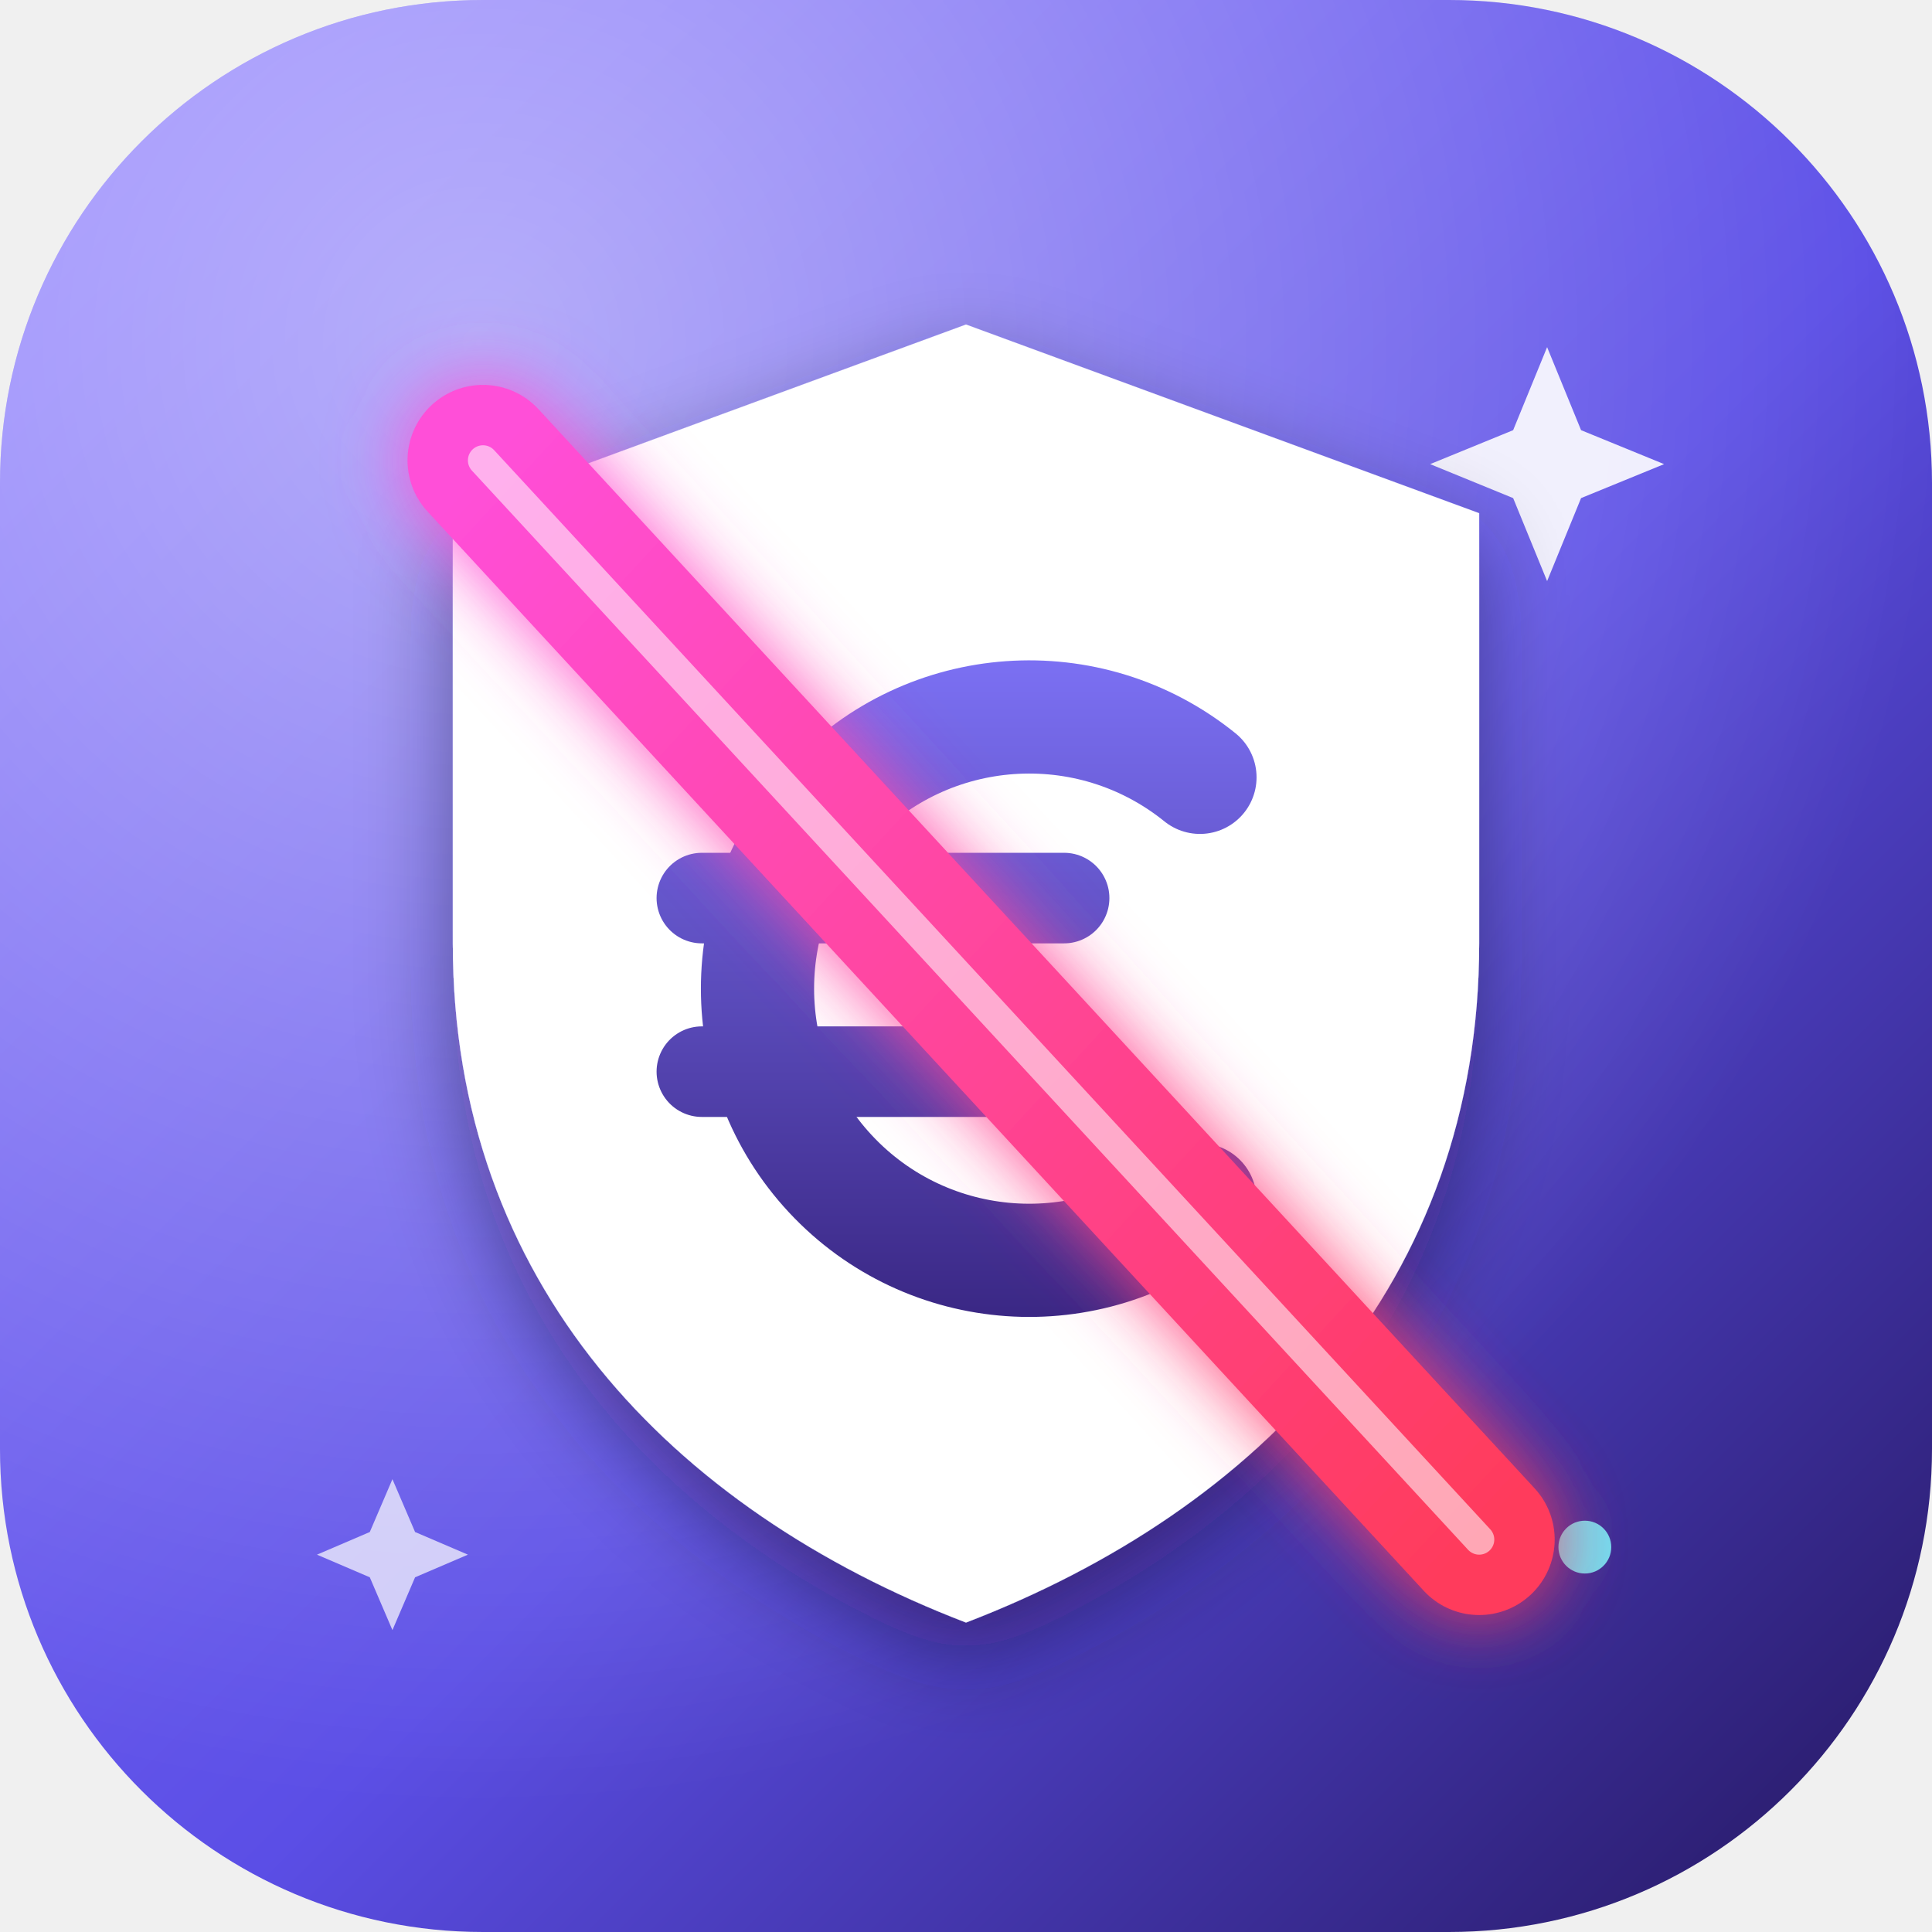
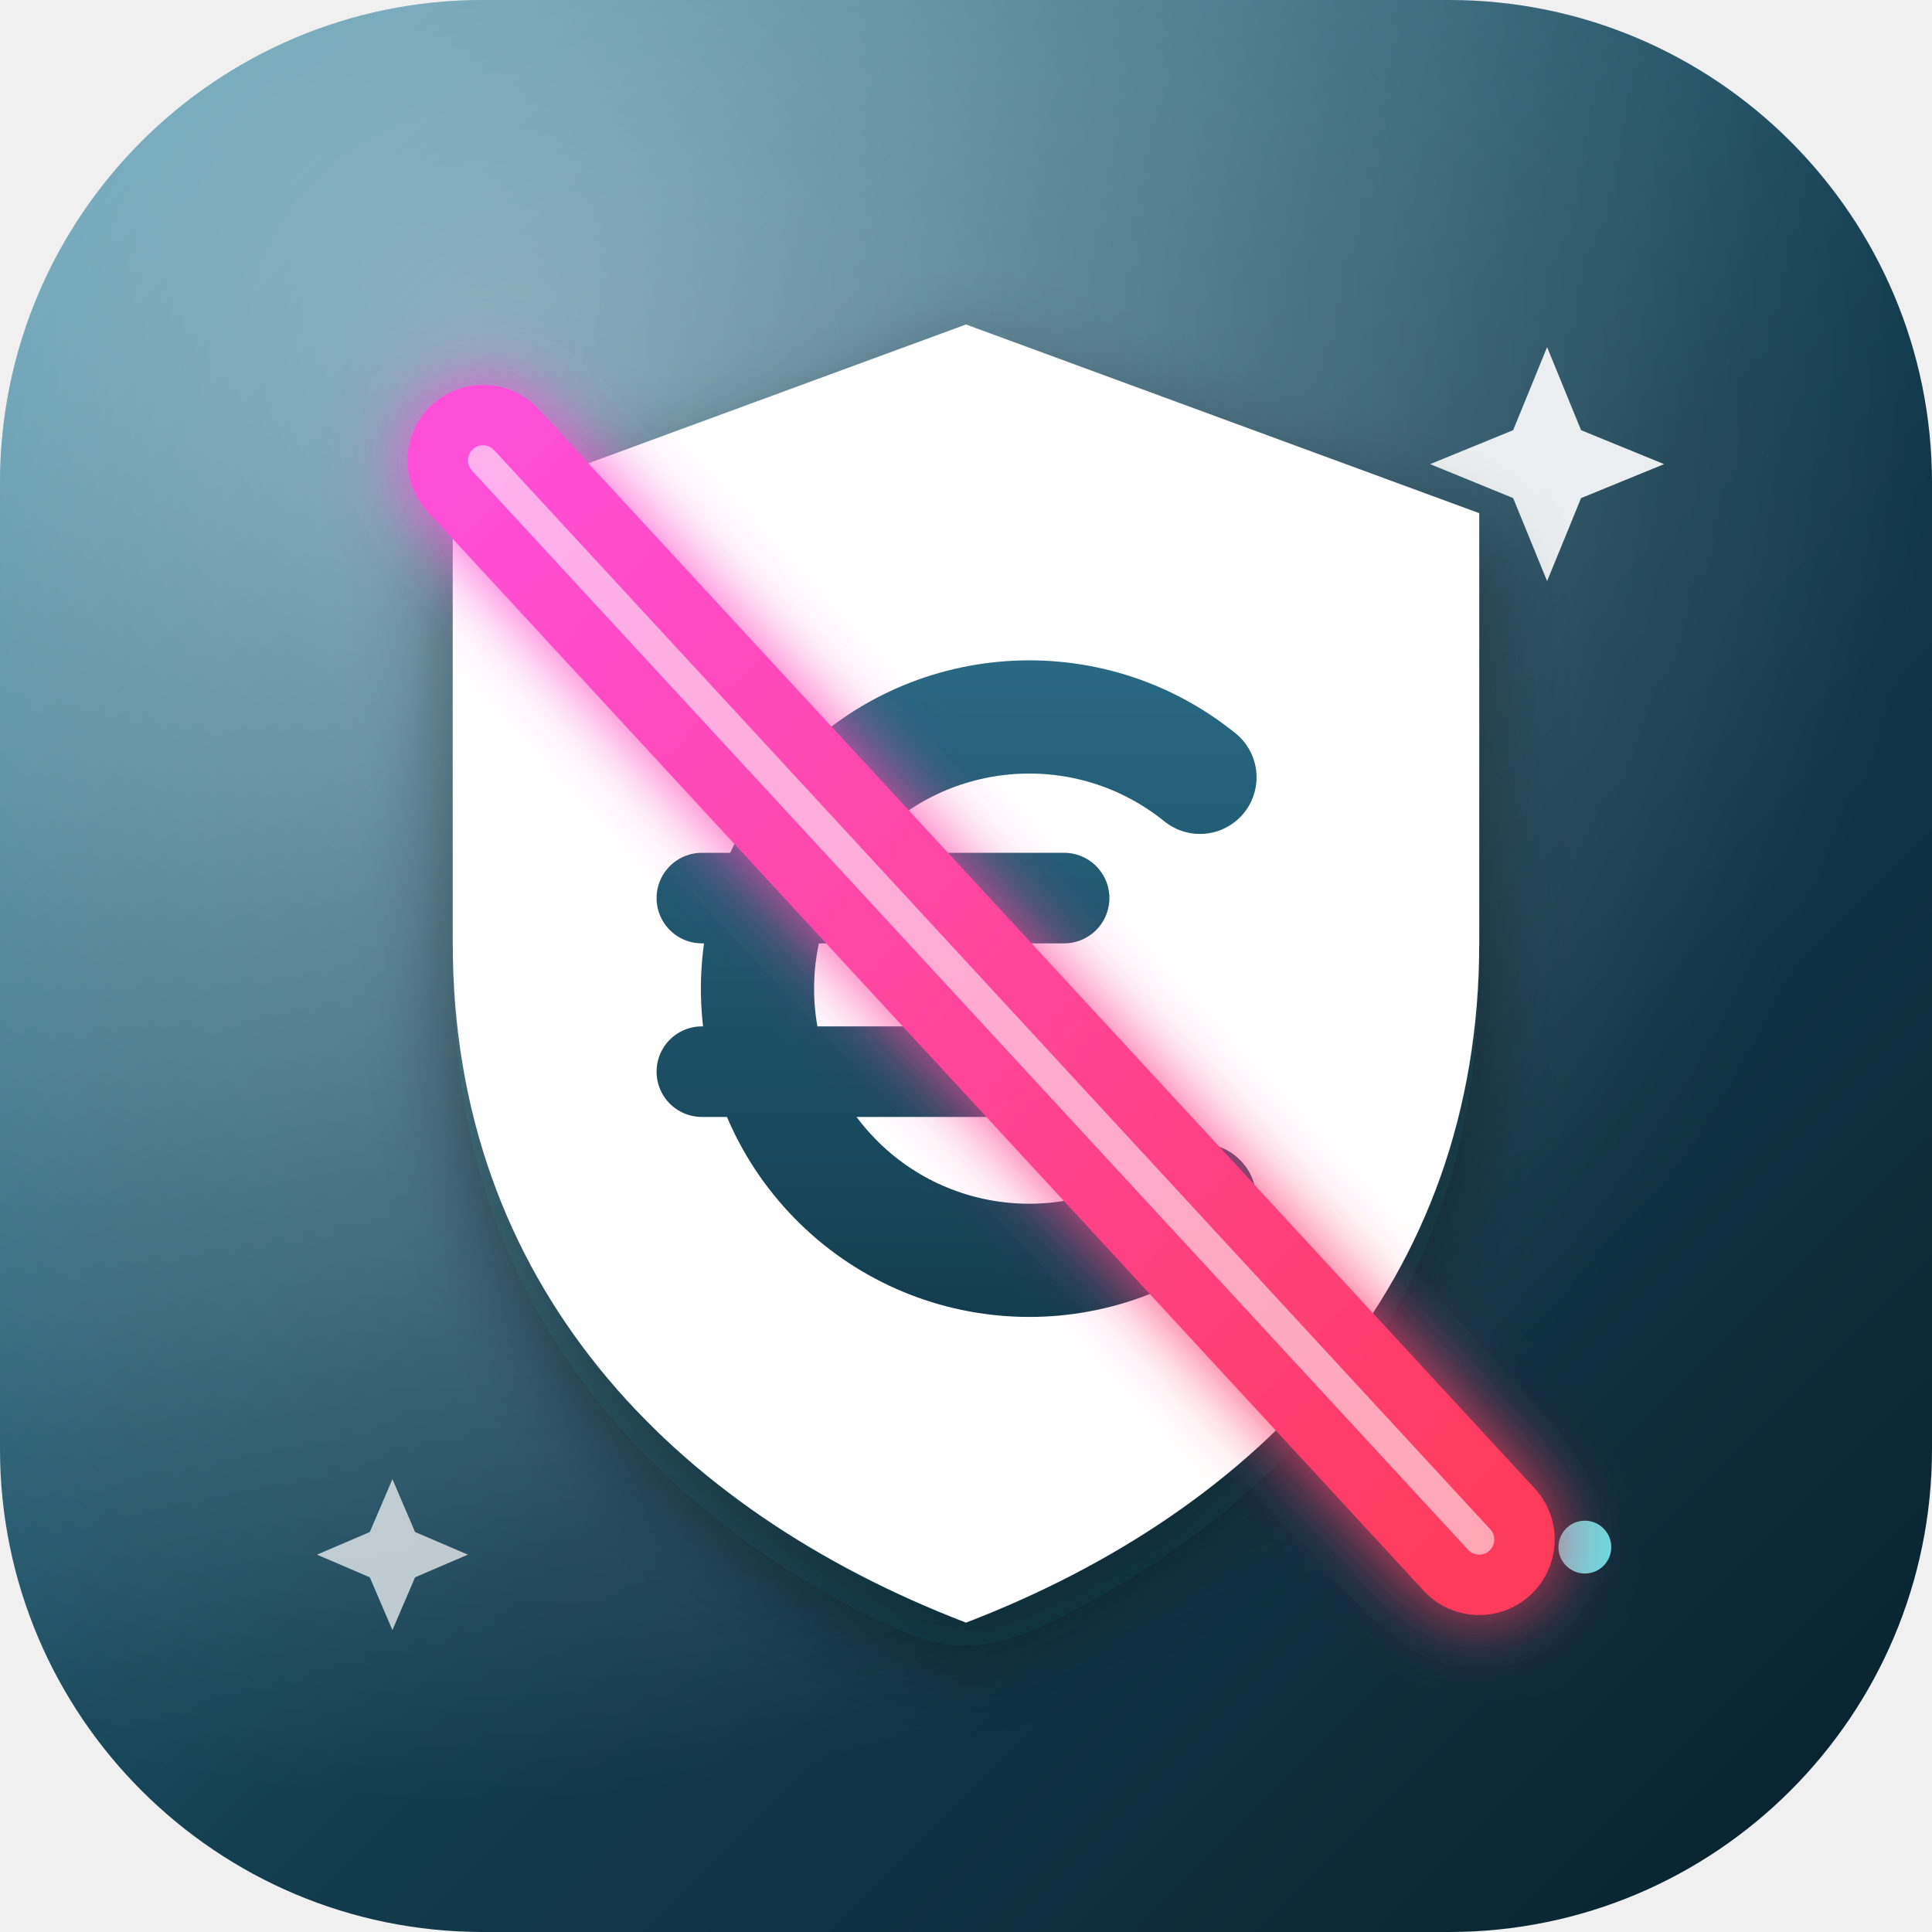
<svg xmlns="http://www.w3.org/2000/svg" width="512" height="512" viewBox="0 0 512 512">
  <defs>
    <linearGradient id="bg" x1="0" y1="0" x2="1" y2="1">
-       <stop offset="0" stop-color="#8B7BFF" />
-       <stop offset="0.55" stop-color="#5B4EE6" />
-       <stop offset="1" stop-color="#24165E" />
+       <stop offset="0" stop-color="#3E8FAD" />
+       <stop offset="0.55" stop-color="#133D50" />
+       <stop offset="1" stop-color="#08202B" />
    </linearGradient>
    <radialGradient id="glow" cx="0.25" cy="0.18" r="0.75">
      <stop offset="0" stop-color="#FFFFFF" stop-opacity="0.45" />
      <stop offset="1" stop-color="#FFFFFF" stop-opacity="0" />
    </radialGradient>
    <linearGradient id="slash" x1="0" y1="0" x2="1" y2="1">
      <stop offset="0" stop-color="#FF4FD8" />
      <stop offset="1" stop-color="#FF3B5C" />
    </linearGradient>
    <linearGradient id="euro" gradientUnits="userSpaceOnUse" x1="0" y1="170" x2="0" y2="350">
-       <stop offset="0" stop-color="#7D72F6" />
-       <stop offset="1" stop-color="#3A2784" />
+       <stop offset="0" stop-color="#2A6A85" />
+       <stop offset="1" stop-color="#133D50" />
    </linearGradient>
    <filter id="neon" x="-30%" y="-30%" width="160%" height="160%">
      <feGaussianBlur stdDeviation="10" result="b" />
      <feMerge>
        <feMergeNode in="b" />
        <feMergeNode in="SourceGraphic" />
      </feMerge>
    </filter>
    <filter id="drop" x="-20%" y="-20%" width="140%" height="140%">
-       <feDropShadow dx="0" dy="10" stdDeviation="12" flood-color="#12082F" flood-opacity="0.45" />
+       <feDropShadow dx="0" dy="10" stdDeviation="12" flood-color="#04131A" flood-opacity="0.45" />
    </filter>
  </defs>
  <rect width="512" height="512" rx="128" fill="url(#bg)" />
  <rect width="512" height="512" rx="128" fill="url(#glow)" />
  <path d="M410 92 l9 22 22 9 -22 9 -9 22 -9 -22 -22 -9 22 -9z" fill="#FFFFFF" opacity="0.9" />
  <path d="M104 392 l6 14 14 6 -14 6 -6 14 -6 -14 -14 -6 14 -6z" fill="#FFFFFF" opacity="0.7" />
  <circle cx="420" cy="410" r="7" fill="#7DF9FF" opacity="0.85" />
  <path filter="url(#drop)" d="M256 86 L392 136 V250 C392 340 334 400 256 430 C178 400 120 340 120 250 V136 Z" fill="#FFFFFF" />
  <g fill="none" stroke="url(#euro)" stroke-linecap="round" stroke-width="30">
    <path d="M318 206 A72 72 0 1 0 318 318" />
  </g>
  <g stroke="url(#euro)" stroke-linecap="round" stroke-width="24">
    <line x1="186" y1="238" x2="282" y2="238" />
    <line x1="186" y1="284" x2="270" y2="284" />
  </g>
  <line x1="128" y1="122" x2="392" y2="408" stroke="url(#slash)" stroke-width="40" stroke-linecap="round" filter="url(#neon)" />
  <line x1="128" y1="122" x2="392" y2="408" stroke="#FFFFFF" stroke-width="8" stroke-linecap="round" opacity="0.55" />
</svg>
